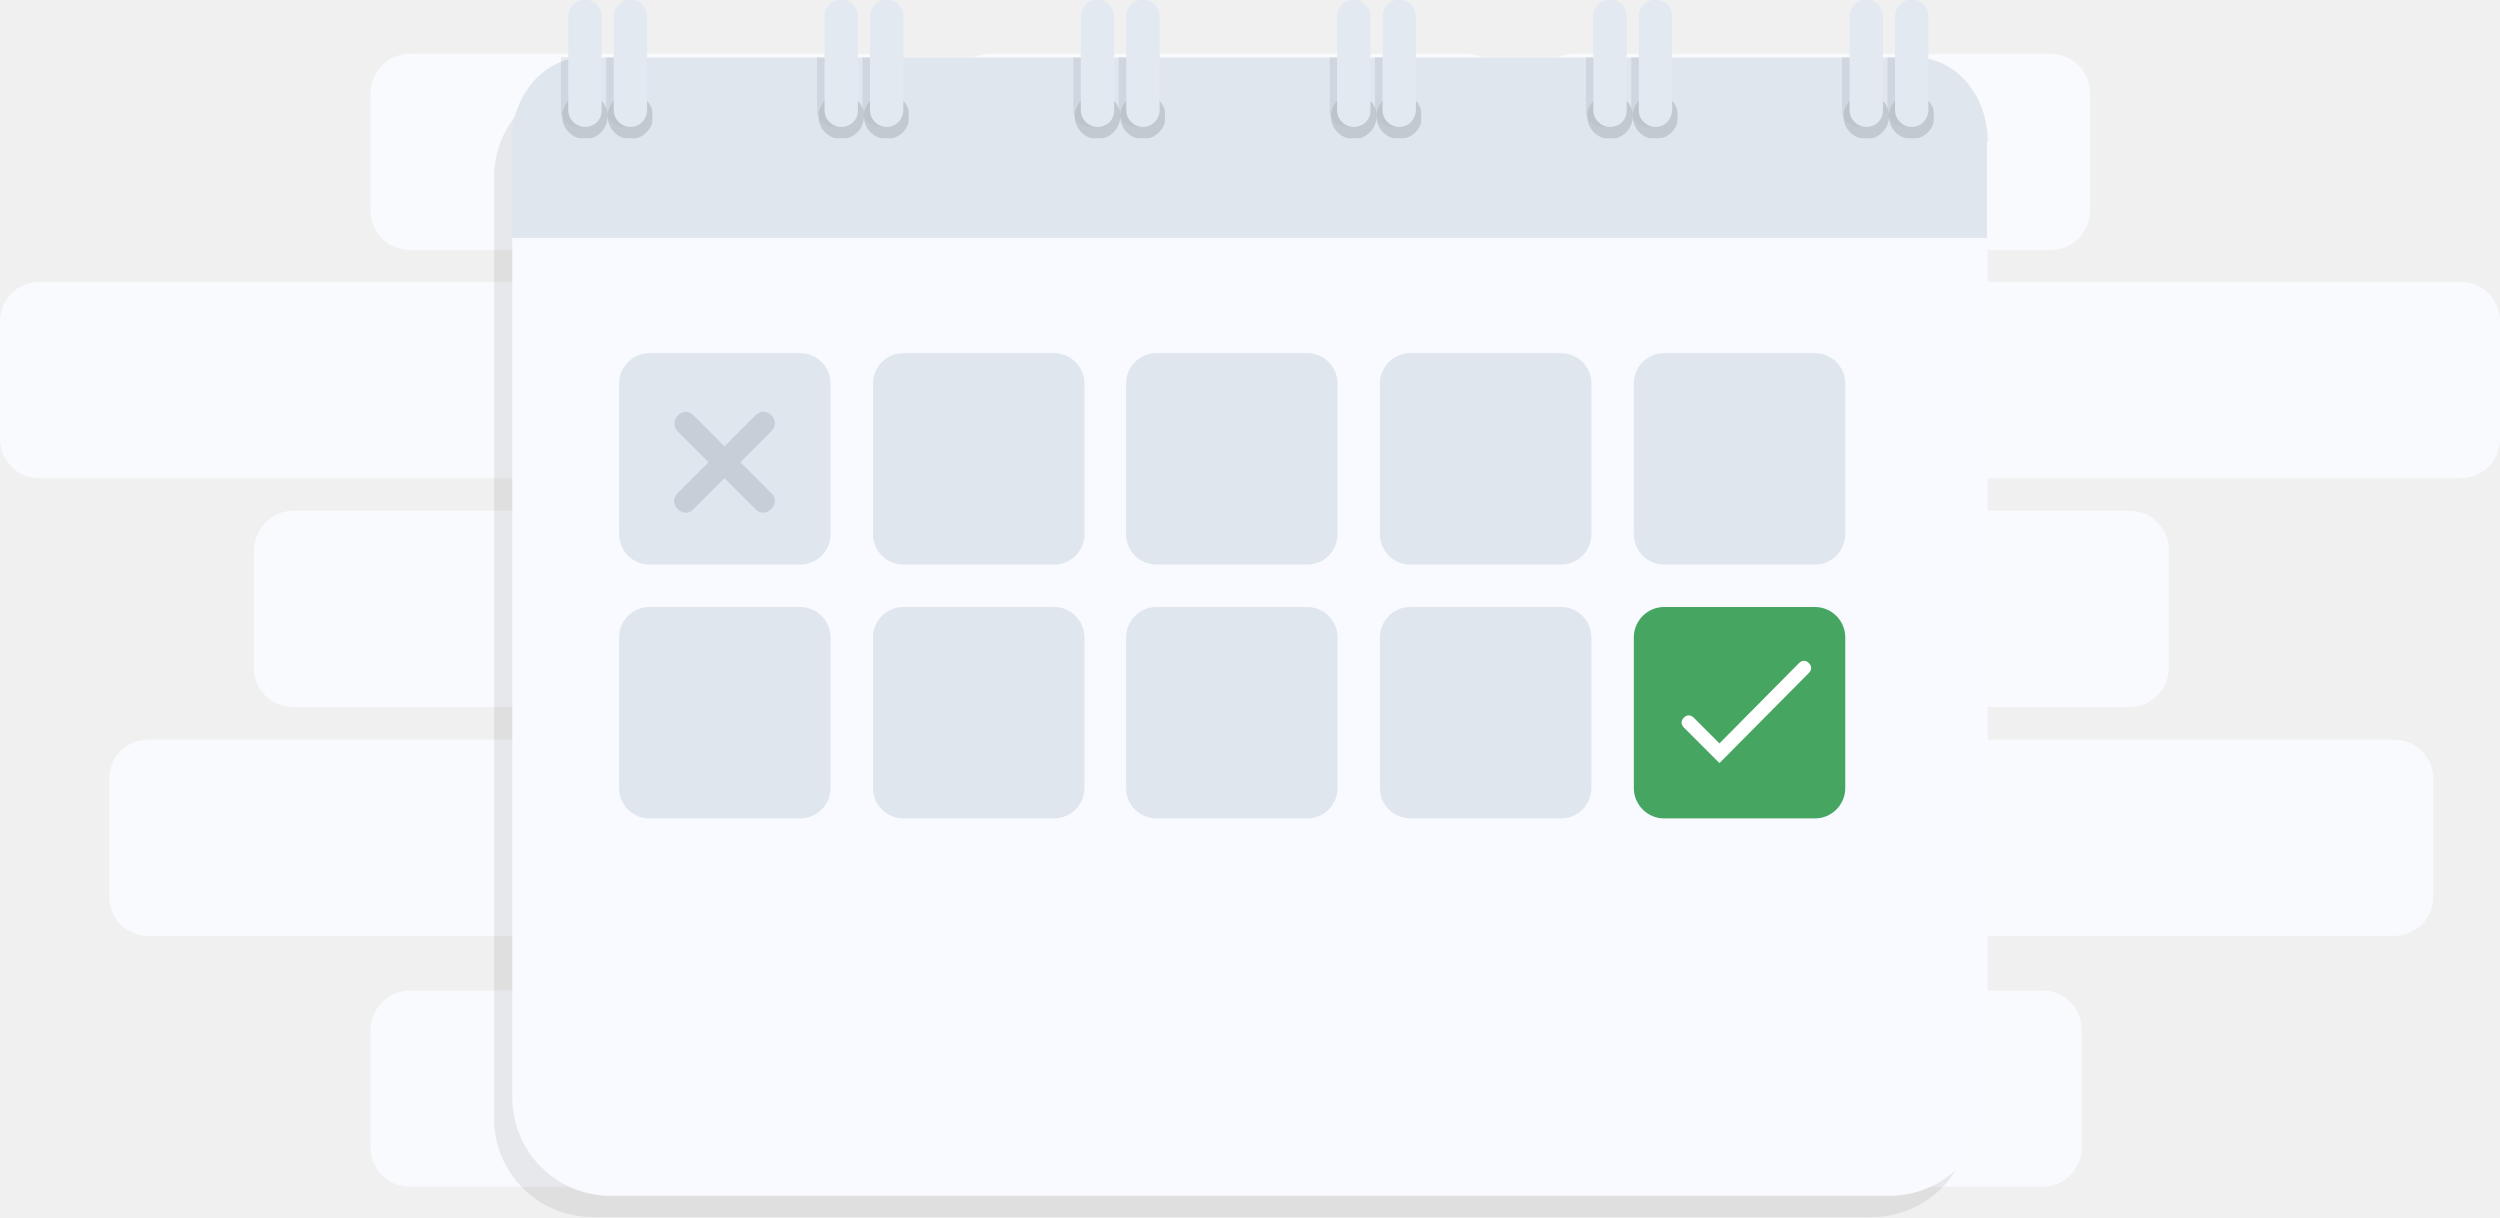
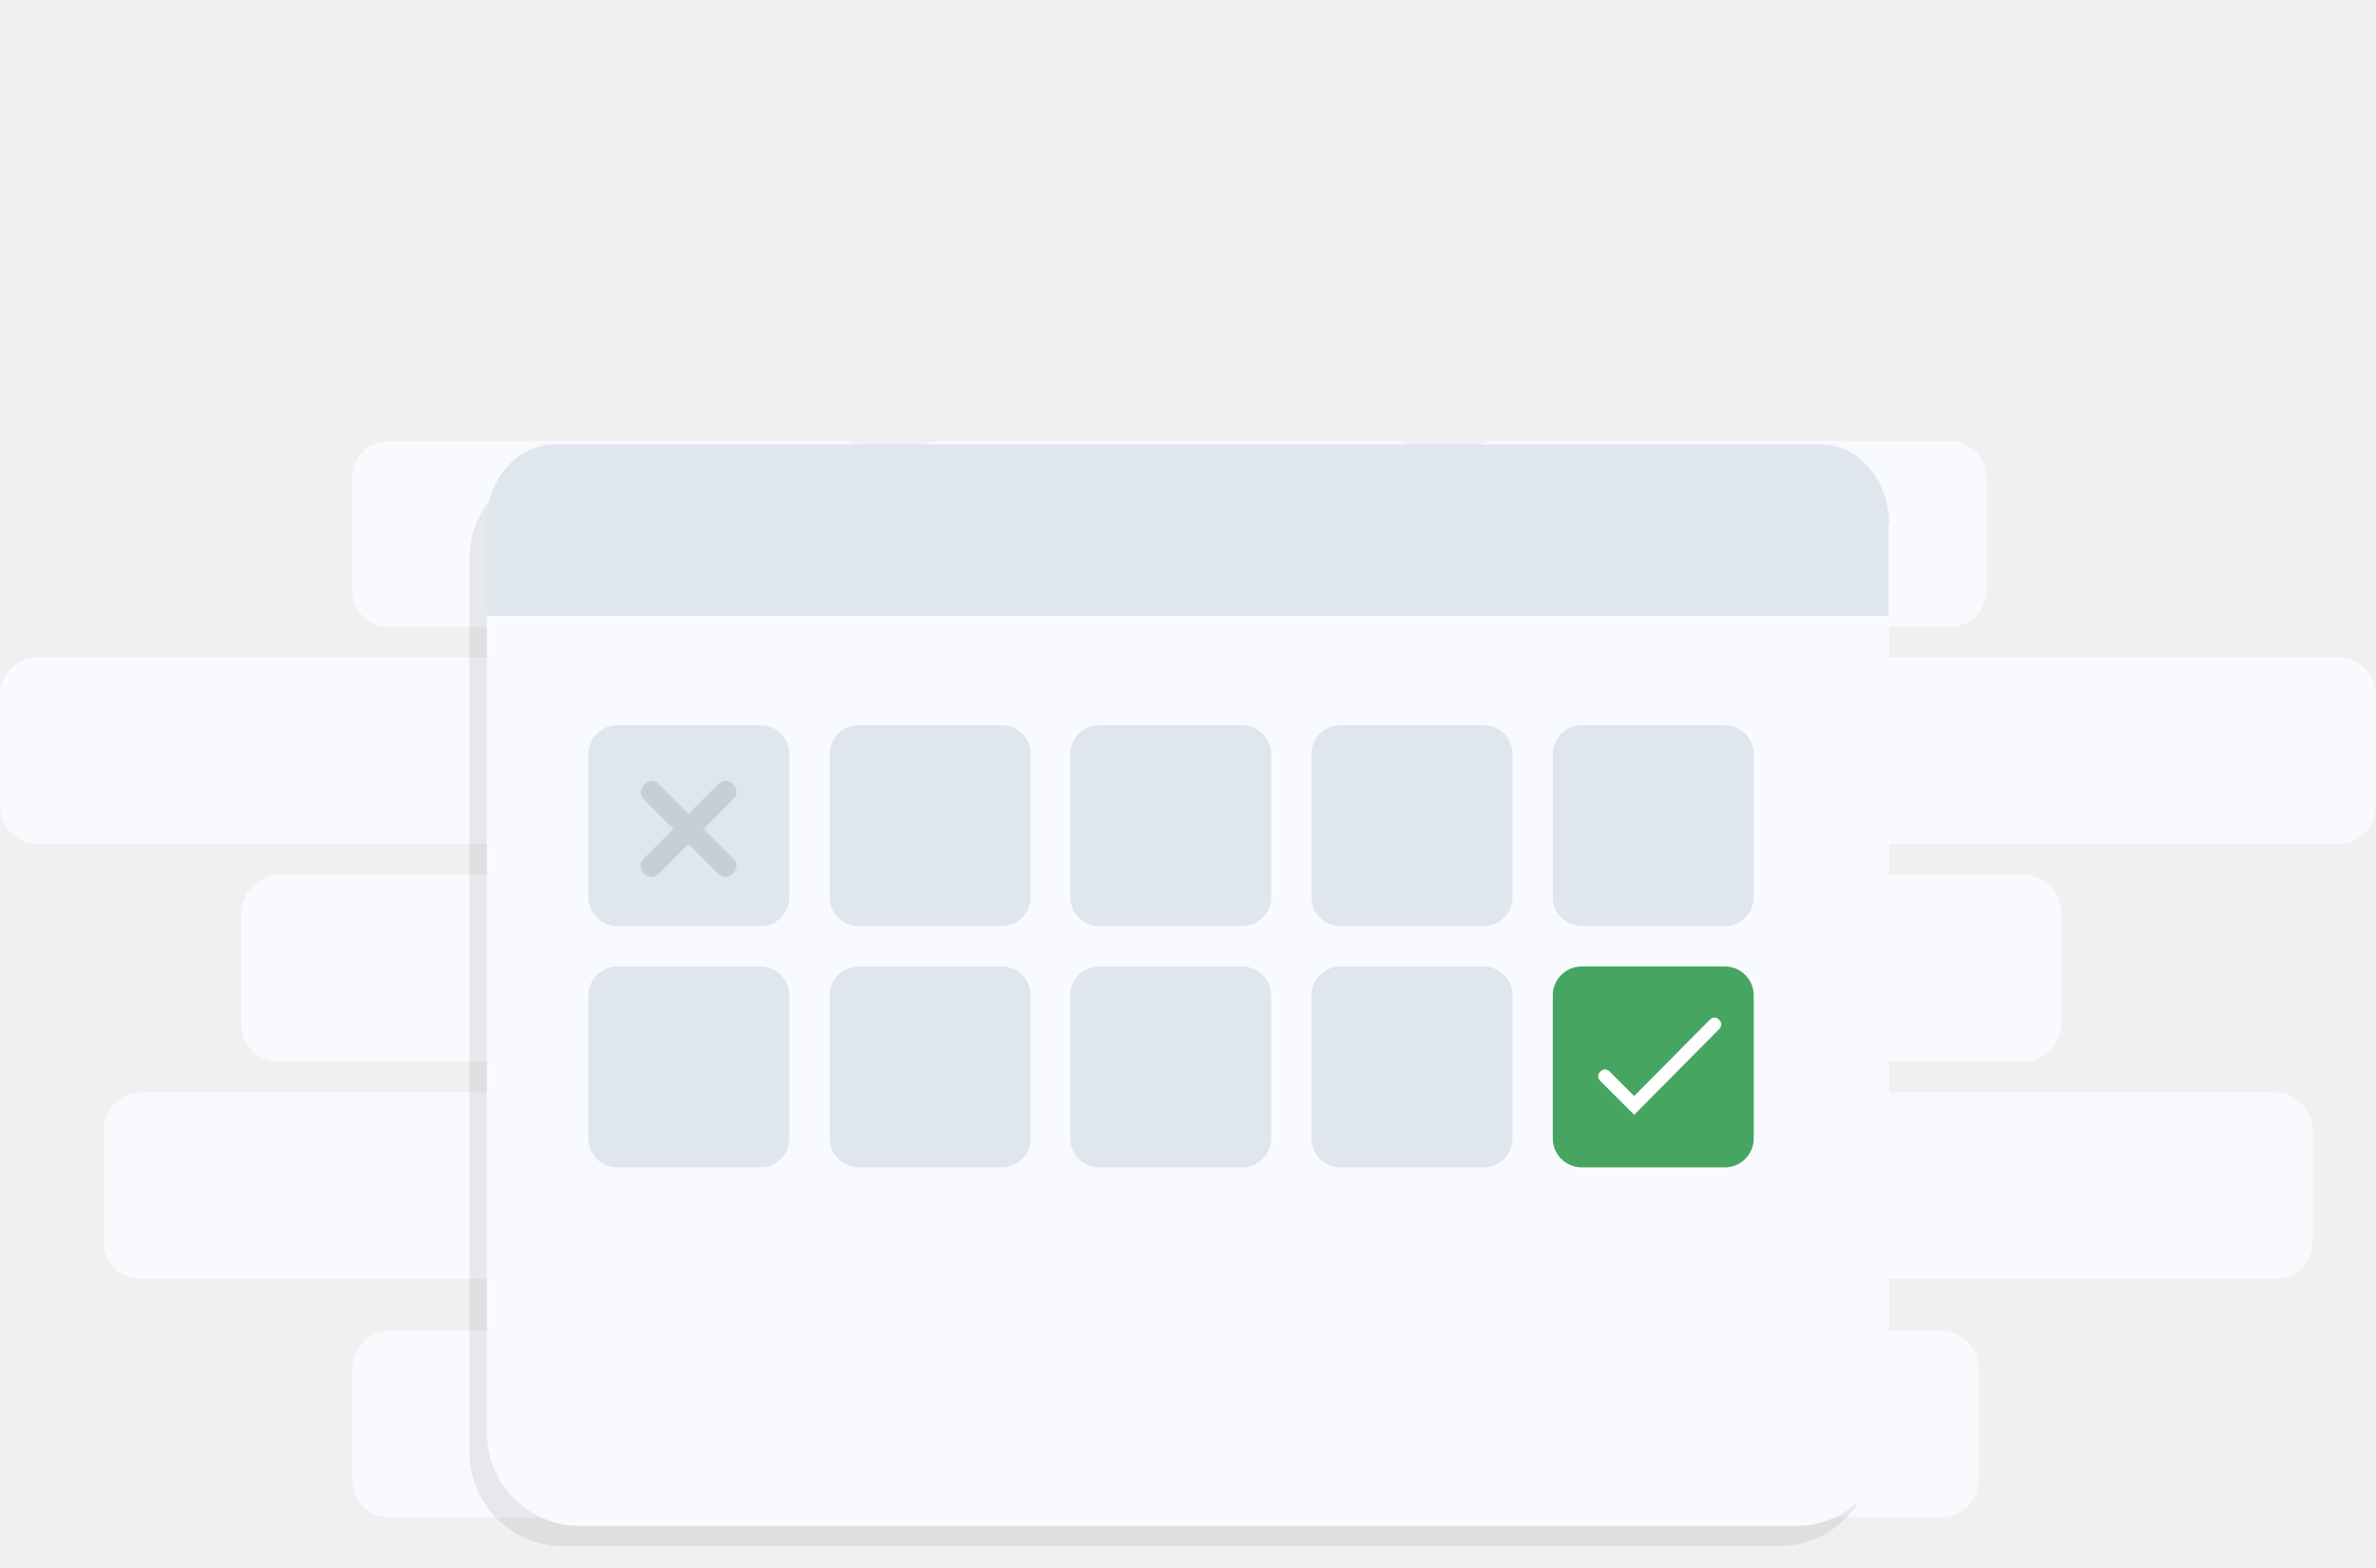
- <svg xmlns="http://www.w3.org/2000/svg" xmlns:xlink="http://www.w3.org/1999/xlink" version="1.1" id="Layer_1" x="0" y="0" viewBox="0 0 329.9 160.6" style="enable-background:new 0 0 329.9 160.6" xml:space="preserve">
-   <style>
-     .st0{opacity:.1;fill:#494c4e}.st1{opacity:.7;fill:#b5bdc2}.st2{fill:#e3e9f1}.st3{fill:#f8fafd}.st5{fill:#dfe6ee}.st8{fill:#c6cfd7}
-   </style>
-   <symbol id="New_Symbol" viewBox="-6.1 -9.1 12.1 18.3">
-     <path class="st0" d="M-3.9-7.6c-1.2 0-2.2 1-2.2 2.2v7h4.3v-7c.1-1.3-.9-2.2-2.1-2.2zM2.1-7.6c-1.2 0-2.2 1-2.2 2.2v7h4.3v-7c0-1.3-.9-2.2-2.1-2.2z" />
-     <circle class="st1" cx="-2.9" cy="-6.2" r="3" />
-     <circle class="st1" cx="3.1" cy="-6.2" r="3" />
-     <path class="st2" d="M-2.9-7.6c-1.2 0-2.2 1-2.2 2.2V7c0 1.2 1 2.2 2.2 2.2 1.2 0 2.2-1 2.2-2.2V-5.5c0-1.2-1-2.1-2.2-2.1zM3.1-7.6C1.9-7.6.9-6.6.9-5.4V7c0 1.2 1 2.2 2.2 2.2 1.2 0 2.2-1 2.2-2.2V-5.5c-.1-1.2-1-2.1-2.2-2.1z" />
-   </symbol>
-   <path class="st3" d="M218.2 67.4H281c2.9 0 5.2 2.3 5.2 5.2v15.5c0 2.9-2.3 5.2-5.2 5.2h-62.8c-2.9 0-5.2-2.3-5.2-5.2V72.6c0-2.9 2.3-5.2 5.2-5.2zM253.1 97.6h62.8c2.9 0 5.2 2.3 5.2 5.2v15.5c0 2.9-2.3 5.2-5.2 5.2h-62.8c-2.9 0-5.2-2.3-5.2-5.2v-15.5c0-2.9 2.4-5.2 5.2-5.2zM261.9 37.2h62.8c2.9 0 5.2 2.3 5.2 5.2v15.5c0 2.9-2.3 5.2-5.2 5.2h-62.8c-2.9 0-5.2-2.3-5.2-5.2V42.4c.1-2.9 2.4-5.2 5.2-5.2zM207.8 7.1h62.8c2.9 0 5.2 2.3 5.2 5.2v15.5c0 2.9-2.3 5.2-5.2 5.2h-62.8c-2.9 0-5.2-2.3-5.2-5.2V12.3c0-3 2.3-5.2 5.2-5.2zM19.6 97.6h62.8c2.9 0 5.2 2.3 5.2 5.2v15.5c0 2.9-2.3 5.2-5.2 5.2H19.6c-2.9 0-5.2-2.3-5.2-5.2v-15.5c0-2.9 2.3-5.2 5.2-5.2zM5.2 37.2H68c2.9 0 5.2 2.3 5.2 5.2v15.5c0 2.9-2.3 5.2-5.2 5.2H5.2c-2.9 0-5.2-2.3-5.2-5.2V42.4c0-2.9 2.3-5.2 5.2-5.2zM54.1 7.1h62.8c2.9 0 5.2 2.3 5.2 5.2v15.5c0 2.9-2.3 5.2-5.2 5.2H54.1c-2.9 0-5.2-2.3-5.2-5.2V12.3c0-3 2.4-5.2 5.2-5.2zM130.6 7.1h62.8c2.9 0 5.2 2.3 5.2 5.2v15.5c0 2.9-2.3 5.2-5.2 5.2h-62.8c-2.9 0-5.2-2.3-5.2-5.2V12.3c.1-3 2.4-5.2 5.2-5.2zM206.7 130.7h62.8c2.9 0 5.2 2.3 5.2 5.2v15.5c0 2.9-2.3 5.2-5.2 5.2h-62.8c-2.9 0-5.2-2.3-5.2-5.2v-15.5c.1-2.9 2.4-5.2 5.2-5.2zM54.1 130.7h62.8c2.9 0 5.2 2.3 5.2 5.2v15.5c0 2.9-2.3 5.2-5.2 5.2H54.1c-2.9 0-5.2-2.3-5.2-5.2v-15.5c0-2.9 2.4-5.2 5.2-5.2zM130.6 130.7h62.8c2.9 0 5.2 2.3 5.2 5.2v15.5c0 2.9-2.3 5.2-5.2 5.2h-62.8c-2.9 0-5.2-2.3-5.2-5.2v-15.5c.1-2.9 2.4-5.2 5.2-5.2zM38.7 67.4h62.8c2.9 0 5.2 2.3 5.2 5.2v15.5c0 2.9-2.3 5.2-5.2 5.2H38.7c-2.9 0-5.2-2.3-5.2-5.2V72.6c.1-2.9 2.4-5.2 5.2-5.2z" />
-   <path class="st0" d="M247 160.6H78.2c-7.2 0-13-5.8-13-13V23.4c0-7.2 5.8-13 13-13H247c7.2 0 13 5.8 13 13v124.2c0 7.2-5.8 13-13 13z" />
-   <path d="M249.3 157.8H80.6c-7.2 0-13-5.8-13-13V20.6c0-7.2 5.8-13 13-13h168.7c7.2 0 13 5.8 13 13v124.2c0 7.2-5.8 13-13 13z" style="fill:#f8faff" />
-   <path class="st5" d="M262.3 18.7c0-6.1-4.2-11.1-9.5-11.1H77c-5.2 0-9.5 5-9.5 11.1v12.7h194.7V18.7zM105.6 74.5H85.7c-2.2 0-4-1.8-4-4V50.6c0-2.2 1.8-4 4-4h19.9c2.2 0 4 1.8 4 4v19.9c0 2.2-1.8 4-4 4zM139.1 74.5h-19.9c-2.2 0-4-1.8-4-4V50.6c0-2.2 1.8-4 4-4h19.9c2.2 0 4 1.8 4 4v19.9c0 2.2-1.8 4-4 4zM172.5 74.5h-19.9c-2.2 0-4-1.8-4-4V50.6c0-2.2 1.8-4 4-4h19.9c2.2 0 4 1.8 4 4v19.9c0 2.2-1.8 4-4 4zM206 74.5h-19.9c-2.2 0-4-1.8-4-4V50.6c0-2.2 1.8-4 4-4H206c2.2 0 4 1.8 4 4v19.9c0 2.2-1.8 4-4 4zM239.5 74.5h-19.9c-2.2 0-4-1.8-4-4V50.6c0-2.2 1.8-4 4-4h19.9c2.2 0 4 1.8 4 4v19.9c0 2.2-1.8 4-4 4zM105.6 108H85.7c-2.2 0-4-1.8-4-4V84.1c0-2.2 1.8-4 4-4h19.9c2.2 0 4 1.8 4 4V104c0 2.2-1.8 4-4 4zM139.1 108h-19.9c-2.2 0-4-1.8-4-4V84.1c0-2.2 1.8-4 4-4h19.9c2.2 0 4 1.8 4 4V104c0 2.2-1.8 4-4 4zM172.5 108h-19.9c-2.2 0-4-1.8-4-4V84.1c0-2.2 1.8-4 4-4h19.9c2.2 0 4 1.8 4 4V104c0 2.2-1.8 4-4 4zM206 108h-19.9c-2.2 0-4-1.8-4-4V84.1c0-2.2 1.8-4 4-4H206c2.2 0 4 1.8 4 4V104c0 2.2-1.8 4-4 4z" />
-   <path d="M239.5 108h-19.9c-2.2 0-4-1.8-4-4V84.1c0-2.2 1.8-4 4-4h19.9c2.2 0 4 1.8 4 4V104c0 2.2-1.8 4-4 4z" style="fill:#46a661" />
-   <path d="m226.9 100.7-4.7-4.7c-.4-.4-.4-.9 0-1.3s.9-.4 1.3 0l3.4 3.4 10.5-10.6c.4-.4.9-.4 1.3 0s.4.9 0 1.3l-11.8 11.9z" style="fill:#fff" />
-   <g>
-     <path class="st8" d="m89.4 56.9 9 9 1.3 1.3c1.4 1.4 3.5-.8 2.1-2.1l-9-9-1.3-1.3c-1.3-1.4-3.4.7-2.1 2.1z" />
-     <path class="st8" d="m99.7 54.8-9 9-1.3 1.3c-1.4 1.4.8 3.5 2.1 2.1l9-9 1.3-1.3c1.4-1.4-.7-3.5-2.1-2.1z" />
+ <svg xmlns="http://www.w3.org/2000/svg" width="500" height="330" viewBox="0 0 500 330" fill="none">
+   <g clip-path="url(#clip0_338_2657)">
+     <path d="M330.706 184.152H425.887C430.282 184.152 433.768 187.638 433.768 192.033V215.525C433.768 219.92 430.282 223.406 425.887 223.406H330.706C326.311 223.406 322.825 219.92 322.825 215.525V192.033C322.825 187.638 326.311 184.152 330.706 184.152Z" fill="#F8FAFD" />
+     <path d="M383.601 229.923H478.781C483.177 229.923 486.662 233.409 486.662 237.804V261.296C486.662 265.691 483.177 269.177 478.781 269.177H383.601C379.206 269.177 375.72 265.691 375.72 261.296V237.804C375.72 233.409 379.357 229.923 383.601 229.923Z" fill="#F8FAFD" />
+     <path d="M396.939 138.38H492.119C496.514 138.38 500 141.865 500 146.261V169.753C500 174.148 496.514 177.634 492.119 177.634H396.939C392.543 177.634 389.058 174.148 389.058 169.753V146.261C389.209 141.865 392.695 138.38 396.939 138.38Z" fill="#F8FAFD" />
+     <path d="M314.944 92.76H410.124C414.519 92.76 418.005 96.246 418.005 100.641V124.133C418.005 128.529 414.519 132.015 410.124 132.015H314.944C310.548 132.015 307.063 128.529 307.063 124.133V100.641C307.062 96.095 310.548 92.76 314.944 92.76Z" fill="#F8FAFD" />
+     <path d="M29.706 229.923H124.887C129.282 229.923 132.768 233.409 132.768 237.804V261.296C132.768 265.691 129.282 269.177 124.887 269.177H29.706C25.311 269.177 21.825 265.691 21.825 261.296V237.804C21.825 233.409 25.311 229.923 29.706 229.923Z" fill="#F8FAFD" />
+     <path d="M7.881 138.38H103.062C107.457 138.38 110.943 141.865 110.943 146.261V169.753C110.943 174.148 107.457 177.634 103.062 177.634H7.881C3.486 177.634 0 174.148 0 169.753V146.261C0 141.865 3.486 138.38 7.881 138.38Z" fill="#F8FAFD" />
+     <path d="M81.995 92.76H177.175C181.57 92.76 185.056 96.246 185.056 100.641V124.133C185.056 128.529 181.57 132.015 177.175 132.015H81.995C77.599 132.015 74.113 128.529 74.113 124.133V100.641C74.113 96.095 77.751 92.76 81.995 92.76Z" fill="#F8FAFD" />
+     <path d="M197.939 92.76H293.119C297.514 92.76 301 96.246 301 100.641V124.133C301 128.529 297.514 132.015 293.119 132.015H197.939C193.544 132.015 190.058 128.529 190.058 124.133V100.641C190.209 96.095 193.695 92.76 197.939 92.76Z" fill="#F8FAFD" />
+     <path d="M313.277 280.089H408.457C412.852 280.089 416.338 283.575 416.338 287.97V311.462C416.338 315.858 412.852 319.344 408.457 319.344H313.277C308.881 319.344 305.396 315.858 305.396 311.462V287.97C305.547 283.575 309.033 280.089 313.277 280.089Z" fill="#F8FAFD" />
+     <path d="M81.995 280.089H177.175C181.57 280.089 185.056 283.575 185.056 287.97V311.462C185.056 315.858 181.57 319.344 177.175 319.344H81.995C77.599 319.344 74.113 315.858 74.113 311.462V287.97C74.113 283.575 77.751 280.089 81.995 280.089Z" fill="#F8FAFD" />
+     <path d="M197.939 280.089H293.119C297.514 280.089 301 283.575 301 287.97V311.462C301 315.858 297.514 319.344 293.119 319.344H197.939C193.544 319.344 190.058 315.858 190.058 311.462V287.97C190.209 283.575 193.695 280.089 197.939 280.089Z" fill="#F8FAFD" />
+     <path d="M58.655 184.152H153.835C158.23 184.152 161.716 187.638 161.716 192.033V215.525C161.716 219.92 158.23 223.406 153.835 223.406H58.655C54.259 223.406 50.773 219.92 50.773 215.525V192.033C50.925 187.638 54.411 184.152 58.655 184.152Z" fill="#F8FAFD" />
+     <path opacity="0.1" d="M374.355 325.407H118.52C107.608 325.407 98.817 316.616 98.817 305.704V117.465C98.817 106.552 107.608 97.762 118.52 97.762H374.355C385.268 97.762 394.058 106.552 394.058 117.465V305.704C394.058 316.616 385.268 325.407 374.355 325.407Z" fill="#494C4E" />
+     <path d="M377.842 321.163H122.158C111.246 321.163 102.455 312.372 102.455 301.46V113.221C102.455 102.309 111.246 93.518 122.158 93.518H377.842C388.754 93.518 397.544 102.309 397.544 113.221V301.46C397.544 312.372 388.754 321.163 377.842 321.163Z" fill="#F8FAFF" />
+     <path d="M397.545 110.341C397.545 101.096 391.179 93.518 383.146 93.518H116.702C108.821 93.518 102.304 101.096 102.304 110.341V129.59H397.393V110.341H397.545Z" fill="#DFE6EE" />
+     <path d="M160.048 194.912H129.888C126.553 194.912 123.825 192.184 123.825 188.85V158.689C123.825 155.355 126.553 152.627 129.888 152.627H160.048C163.383 152.627 166.111 155.355 166.111 158.689V188.85C166.111 192.184 163.383 194.912 160.048 194.912Z" fill="#DFE6EE" />
+     <path d="M210.822 194.912H180.661C177.327 194.912 174.599 192.184 174.599 188.85V158.689C174.599 155.355 177.327 152.627 180.661 152.627H210.822C214.156 152.627 216.884 155.355 216.884 158.689V188.85C216.884 192.184 214.156 194.912 210.822 194.912Z" fill="#DFE6EE" />
+     <path d="M261.443 194.912H231.282C227.948 194.912 225.22 192.184 225.22 188.85V158.689C225.22 155.355 227.948 152.627 231.282 152.627H261.443C264.777 152.627 267.505 155.355 267.505 158.689V188.85C267.505 192.184 264.777 194.912 261.443 194.912Z" fill="#DFE6EE" />
+     <path d="M312.216 194.912H282.056C278.721 194.912 275.993 192.184 275.993 188.85V158.689C275.993 155.355 278.721 152.627 282.056 152.627H312.216C315.551 152.627 318.279 155.355 318.279 158.689V188.85C318.279 192.184 315.551 194.912 312.216 194.912Z" fill="#DFE6EE" />
+     <path d="M362.989 194.912H332.828C329.494 194.912 326.766 192.184 326.766 188.85V158.689C326.766 155.355 329.494 152.627 332.828 152.627H362.989C366.323 152.627 369.051 155.355 369.051 158.689V188.85C369.051 192.184 366.323 194.912 362.989 194.912Z" fill="#DFE6EE" />
+     <path d="M160.048 245.685H129.888C126.553 245.685 123.825 242.957 123.825 239.623V209.462C123.825 206.128 126.553 203.4 129.888 203.4H160.048C163.383 203.4 166.111 206.128 166.111 209.462V239.623C166.111 242.957 163.383 245.685 160.048 245.685Z" fill="#DFE6EE" />
+     <path d="M210.822 245.685H180.661C177.327 245.685 174.599 242.957 174.599 239.623V209.462C174.599 206.128 177.327 203.4 180.661 203.4H210.822C214.156 203.4 216.884 206.128 216.884 209.462V239.623C216.884 242.957 214.156 245.685 210.822 245.685Z" fill="#DFE6EE" />
+     <path d="M261.443 245.685H231.282C227.948 245.685 225.22 242.957 225.22 239.623V209.462C225.22 206.128 227.948 203.4 231.282 203.4H261.443C264.777 203.4 267.505 206.128 267.505 209.462V239.623C267.505 242.957 264.777 245.685 261.443 245.685Z" fill="#DFE6EE" />
+     <path d="M312.216 245.685H282.056C278.721 245.685 275.993 242.957 275.993 239.623V209.462C275.993 206.128 278.721 203.4 282.056 203.4H312.216C315.551 203.4 318.279 206.128 318.279 209.462V239.623C318.279 242.957 315.551 245.685 312.216 245.685Z" fill="#DFE6EE" />
+     <path d="M362.989 245.685H332.828C329.494 245.685 326.766 242.957 326.766 239.623V209.462C326.766 206.128 329.494 203.4 332.828 203.4H362.989C366.323 203.4 369.051 206.128 369.051 209.462V239.623C369.051 242.957 366.323 245.685 362.989 245.685Z" fill="#46A661" />
+     <path d="M343.892 234.621L336.768 227.497C336.162 226.891 336.162 226.133 336.768 225.527C337.374 224.921 338.132 224.921 338.738 225.527L343.892 230.68L359.805 214.615C360.412 214.009 361.169 214.009 361.776 214.615C362.382 215.221 362.382 215.979 361.776 216.585L343.892 234.621Z" fill="white" />
+     <path d="M135.496 168.238C140.043 172.785 144.59 177.331 149.136 181.878C149.743 182.484 150.5 183.242 151.107 183.848C153.229 185.97 156.411 182.636 154.29 180.666C149.743 176.119 145.196 171.572 140.649 167.025C140.043 166.419 139.285 165.661 138.679 165.055C136.708 162.933 133.526 166.116 135.496 168.238Z" fill="#C6CFD7" />
+     <path d="M151.107 165.055C146.56 169.602 142.013 174.149 137.466 178.695C136.86 179.302 136.102 180.059 135.496 180.666C133.374 182.788 136.708 185.97 138.679 183.848C143.225 179.302 147.772 174.755 152.319 170.208C152.925 169.602 153.683 168.844 154.289 168.238C156.411 166.116 153.228 162.933 151.107 165.055Z" fill="#C6CFD7" />
  </g>
-   <use xlink:href="#New_Symbol" width="12.1" height="18.3" id="XMLID_36_" x="-6.1" y="-9.1" transform="matrix(1 0 0 -1 80.09 9.146)" style="overflow:visible" />
-   <use xlink:href="#New_Symbol" width="12.1" height="18.3" id="XMLID_35_" x="-6.1" y="-9.1" transform="matrix(1 0 0 -1 113.906 9.146)" style="overflow:visible" />
-   <use xlink:href="#New_Symbol" width="12.1" height="18.3" id="XMLID_34_" x="-6.1" y="-9.1" transform="matrix(1 0 0 -1 147.723 9.146)" style="overflow:visible" />
-   <use xlink:href="#New_Symbol" width="12.1" height="18.3" id="XMLID_33_" x="-6.1" y="-9.1" transform="matrix(1 0 0 -1 181.54 9.146)" style="overflow:visible" />
-   <use xlink:href="#New_Symbol" width="12.1" height="18.3" id="XMLID_32_" x="-6.1" y="-9.1" transform="matrix(1 0 0 -1 215.356 9.146)" style="overflow:visible" />
-   <use xlink:href="#New_Symbol" width="12.1" height="18.3" id="XMLID_31_" x="-6.1" y="-9.1" transform="matrix(1 0 0 -1 249.172 9.146)" style="overflow:visible" />
+   <defs>
+     <clipPath id="clip0_338_2657">
+       <rect width="500" height="243.407" fill="white" transform="translate(0 82)" />
+     </clipPath>
+   </defs>
</svg>
